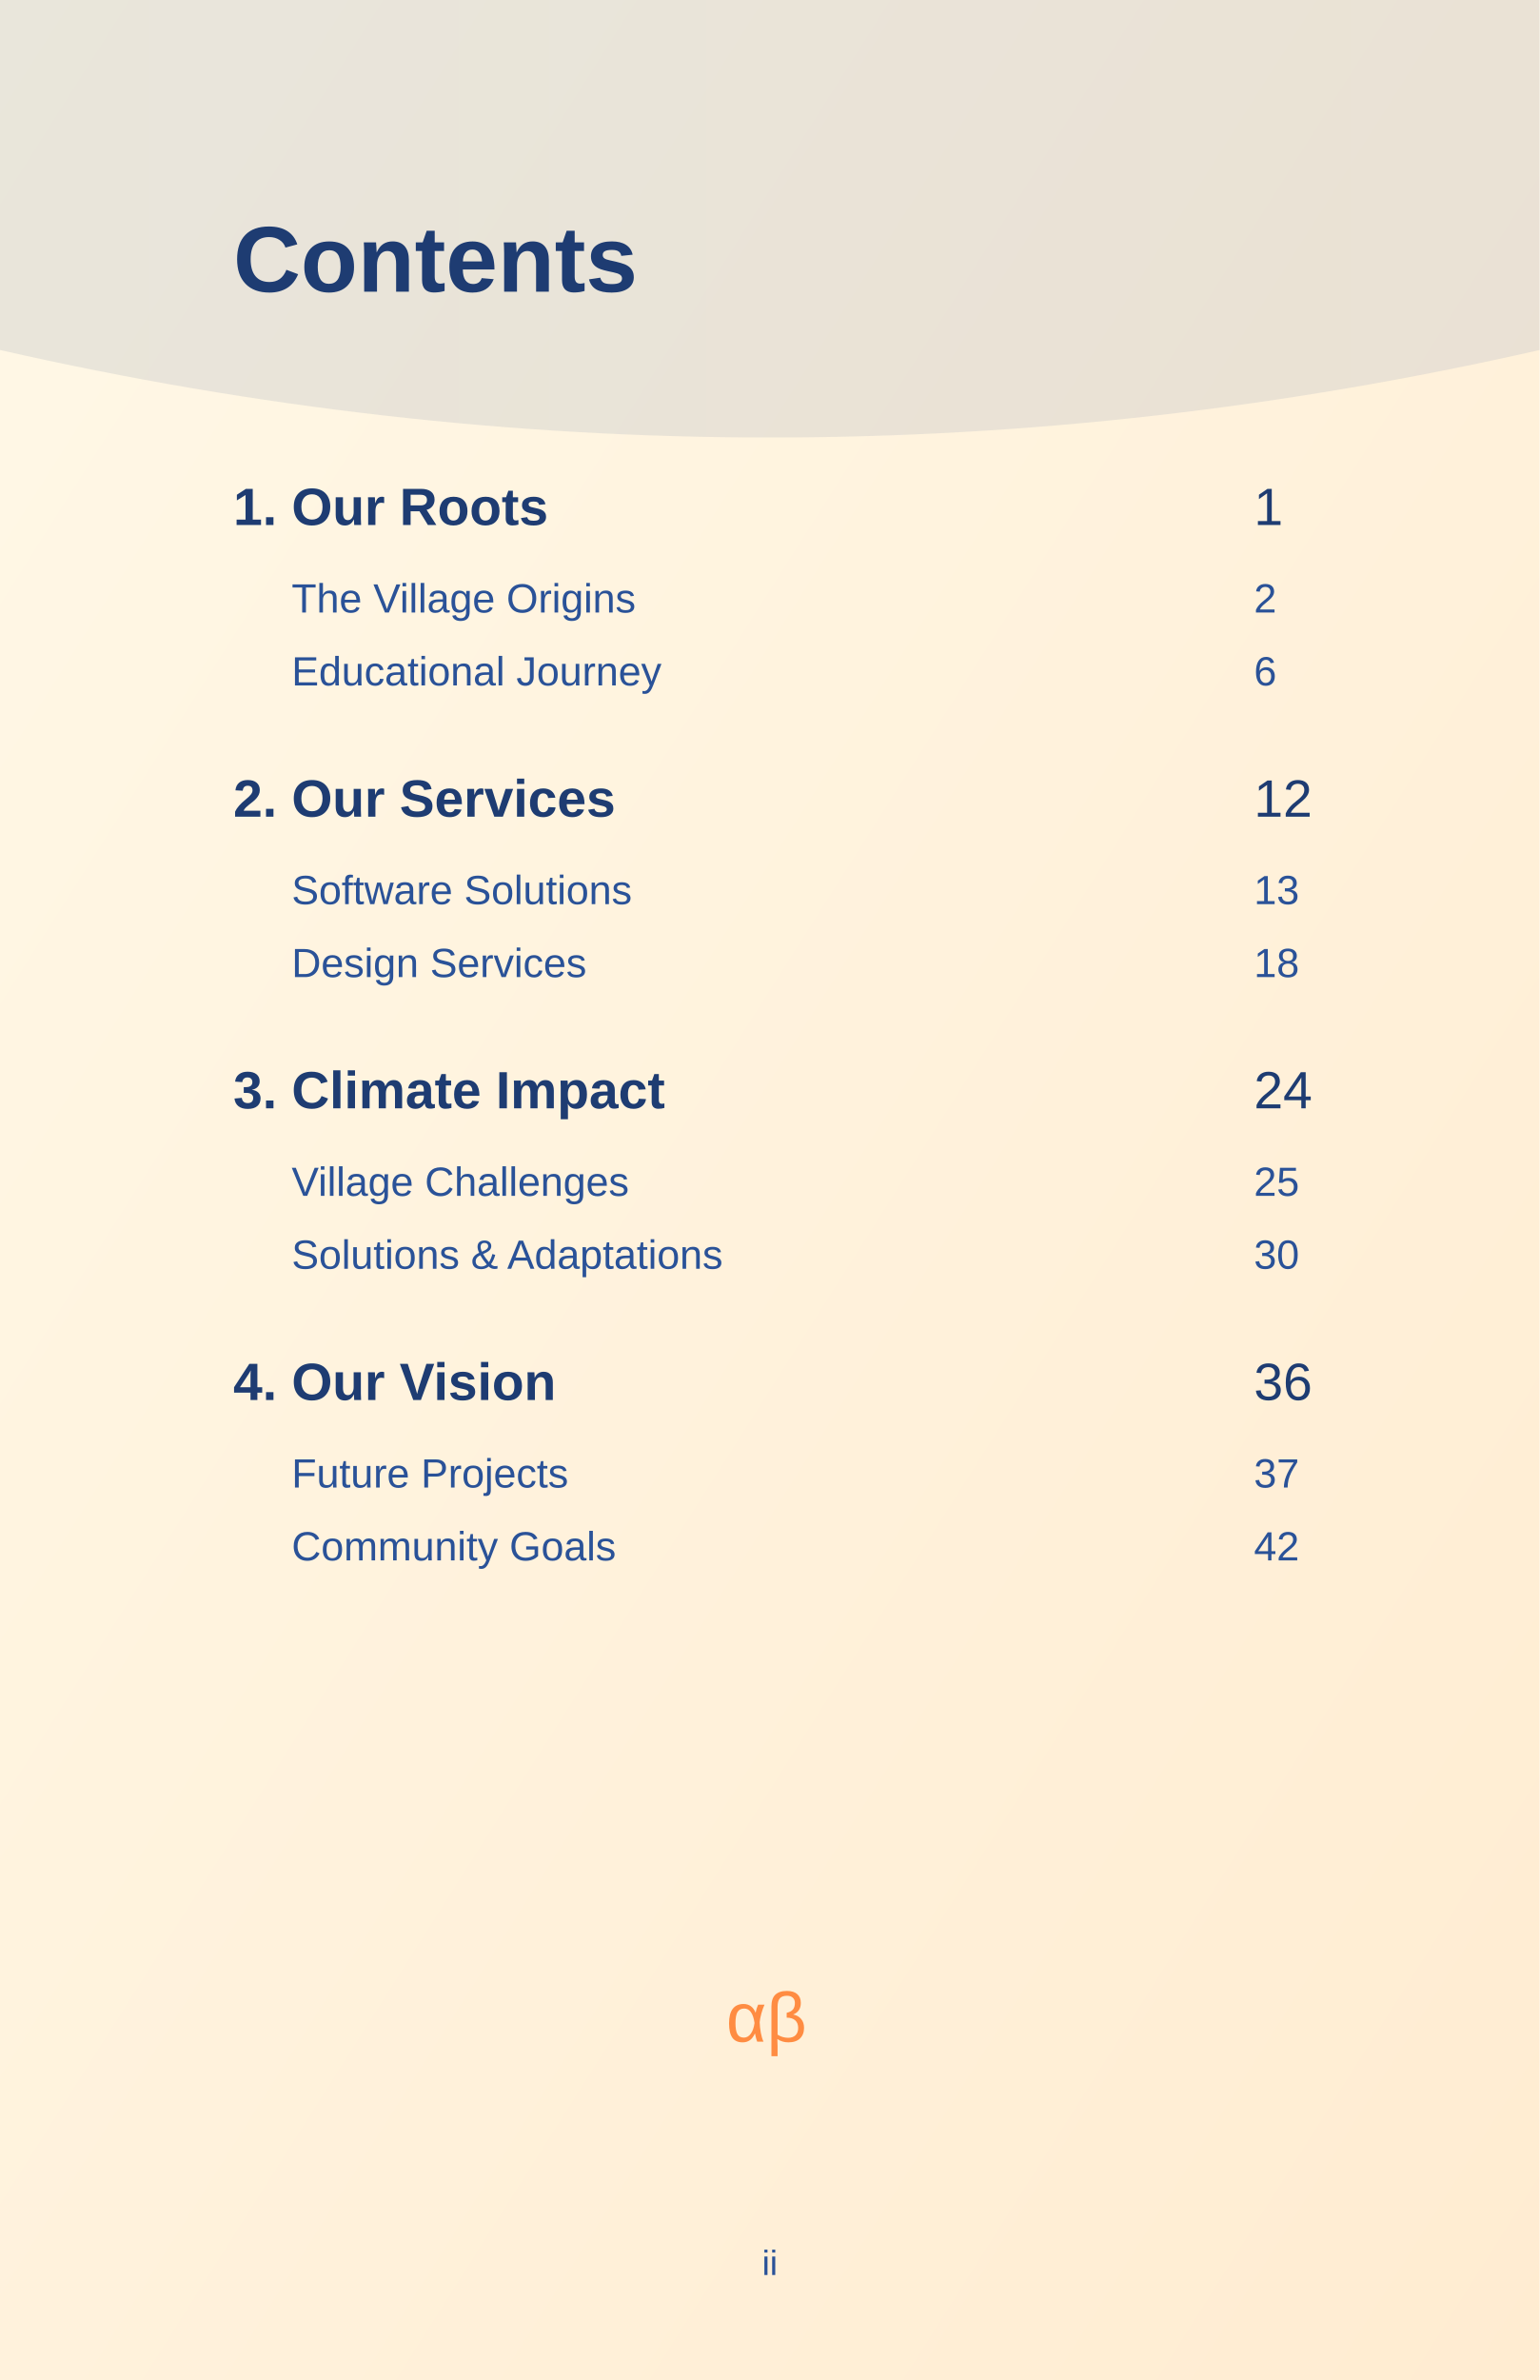
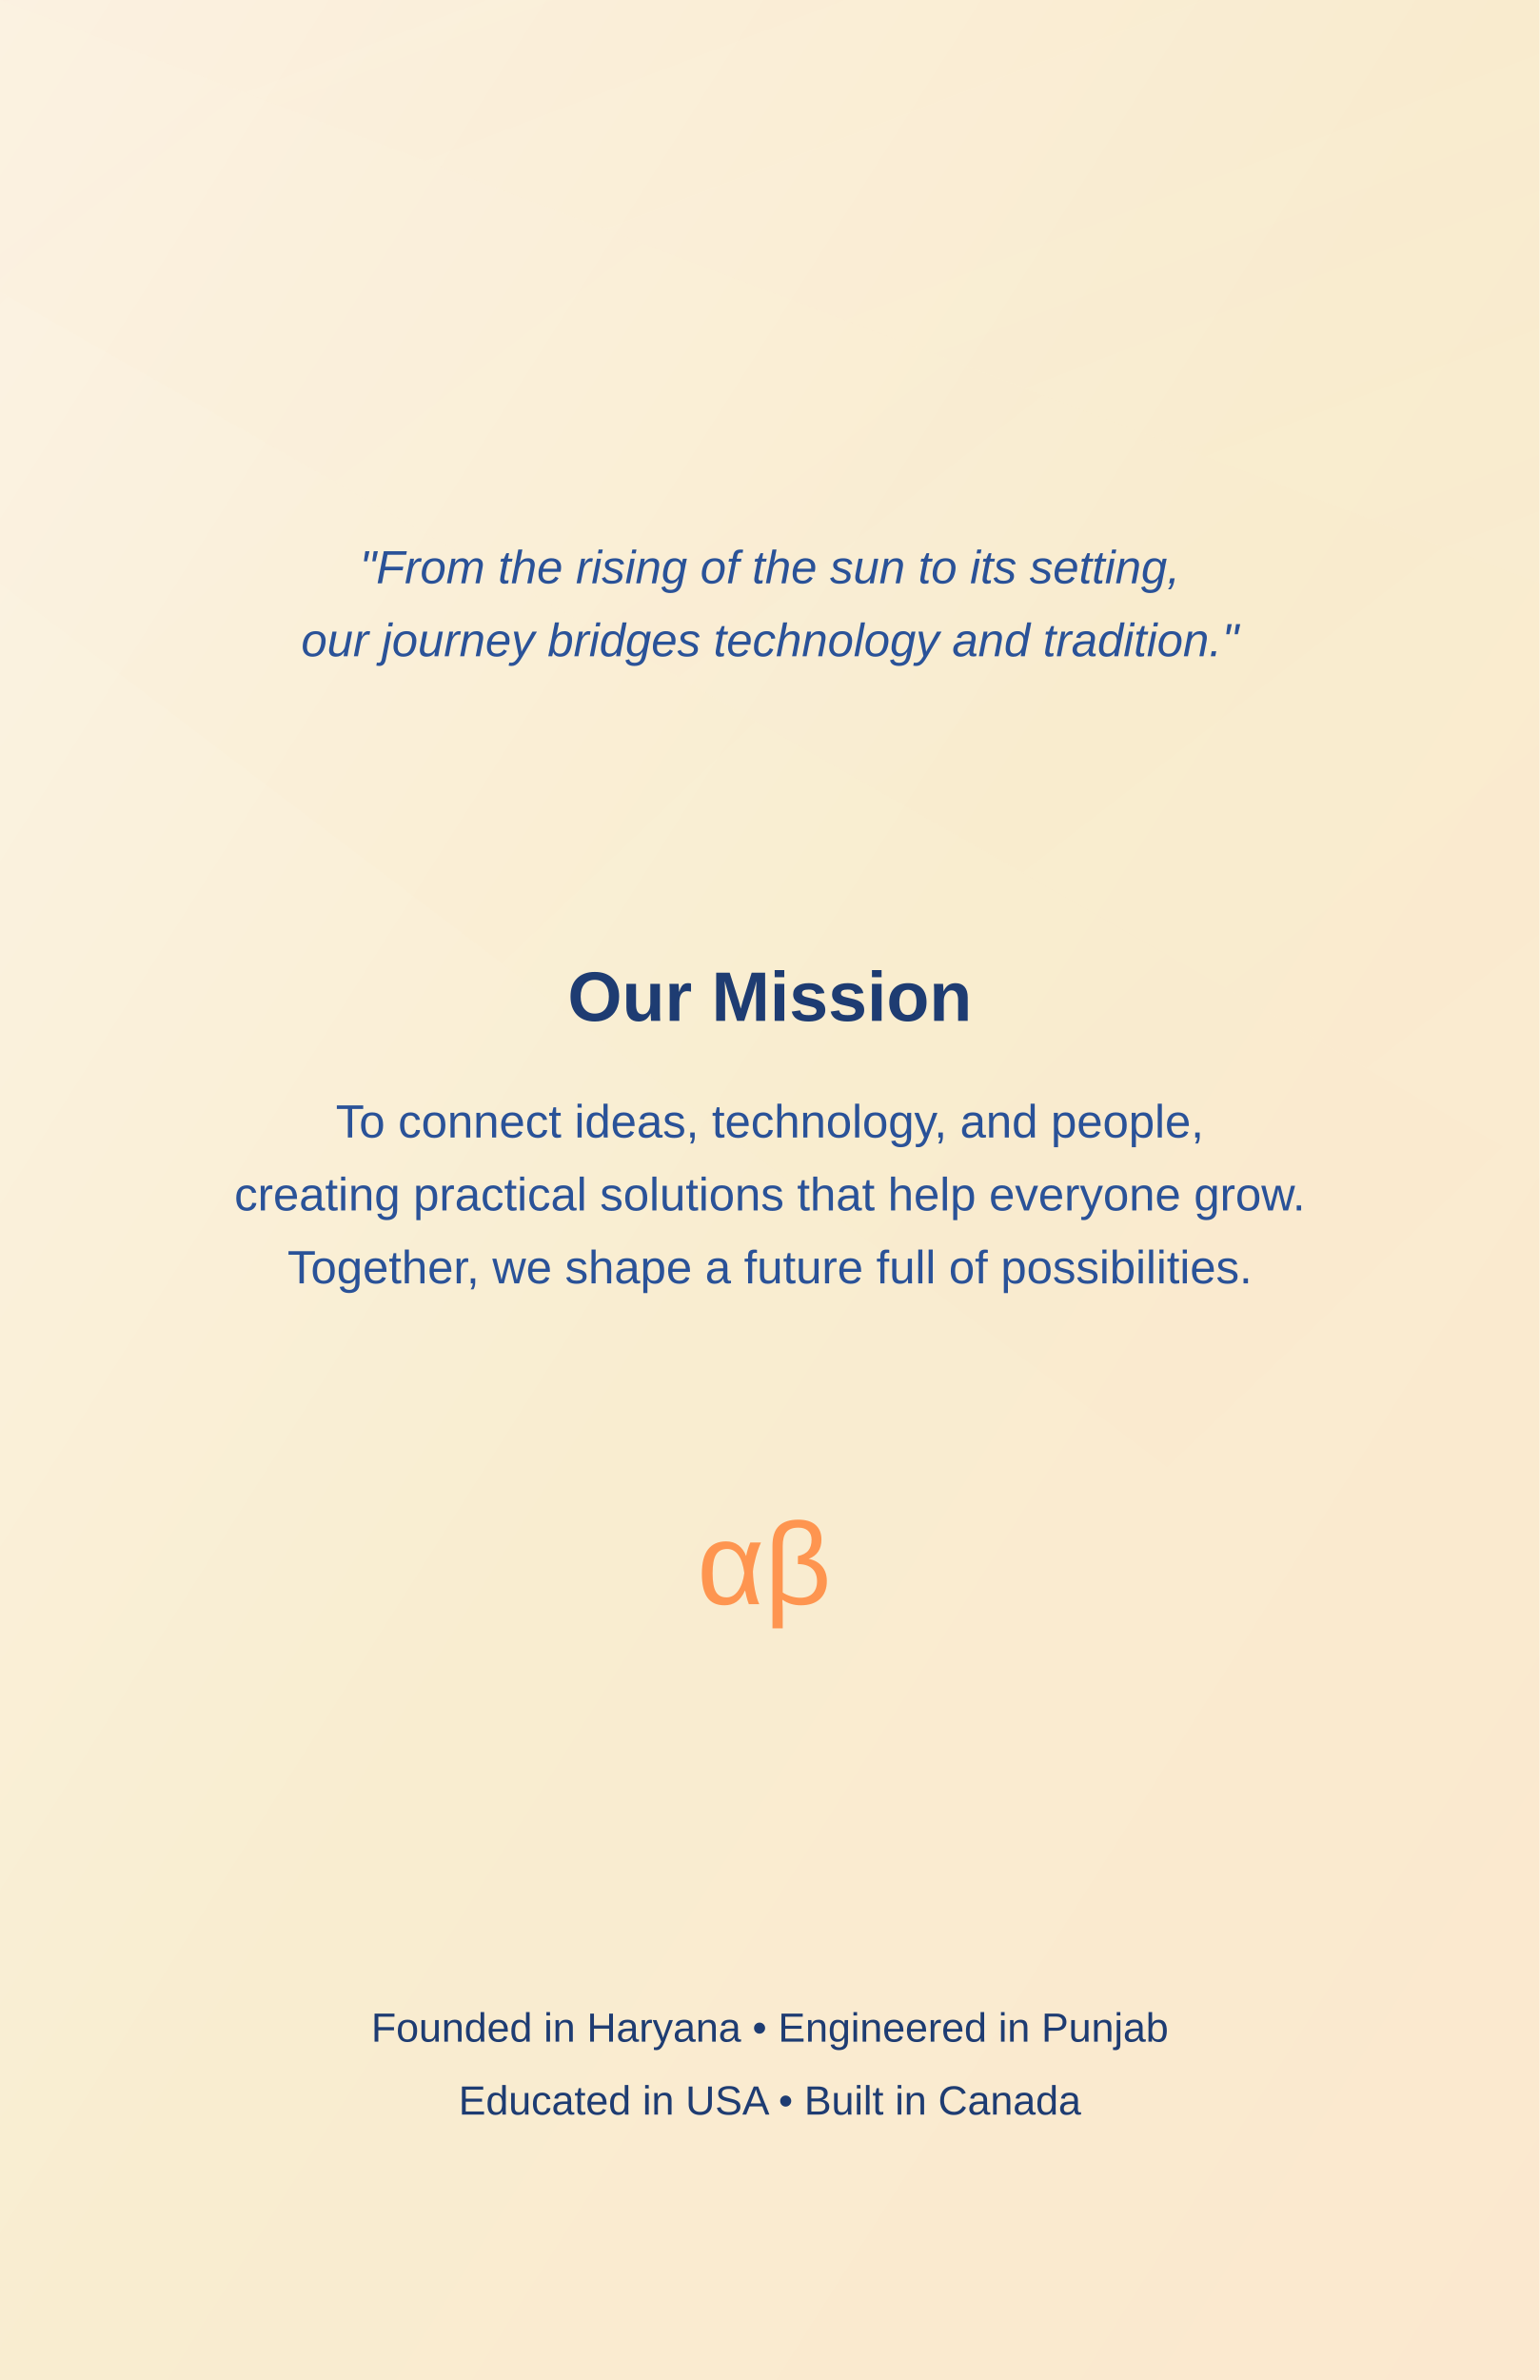
<svg xmlns="http://www.w3.org/2000/svg" viewBox="0 0 528 816">
  <defs>
-     <linearGradient id="pageGradient" x1="0%" y1="0%" x2="100%" y2="100%">
+     <linearGradient id="skyGradient" x1="0%" y1="0%" x2="100%" y2="100%">
      <stop offset="0%" style="stop-color:#fff8e7" />
+       <stop offset="50%" style="stop-color:#fdf1d2" />
      <stop offset="100%" style="stop-color:#ffecd1" />
    </linearGradient>
-     <linearGradient id="headerGradient" x1="0%" y1="0%" x2="100%" y2="0%">
-       <stop offset="0%" style="stop-color:#1e3c72" />
-       <stop offset="100%" style="stop-color:#2a5298" />
+     <linearGradient id="rayGradient" x1="0%" y1="0%" x2="100%" y2="100%">
+       <stop offset="0%" style="stop-color:#ff8c42;stop-opacity:0.1" />
+       <stop offset="100%" style="stop-color:#ff8c42;stop-opacity:0" />
    </linearGradient>
  </defs>
-   <rect width="528" height="816" fill="url(#pageGradient)" />
-   <path d="M0 0 L528 0 L528 120 Q264 180 0 120 Z" fill="url(#headerGradient)" opacity="0.1" />
-   <g transform="translate(80, 100)">
-     <text font-family="Arial" font-size="32" fill="#1e3c72" font-weight="bold">Contents</text>
+   <rect width="528" height="816" fill="url(#skyGradient)" />
+   <path d="M0 0 L528 200 L528 0 Z" fill="url(#rayGradient)" opacity="0.3" />
+   <path d="M0 100 L528 400 L528 200 L0 0 Z" fill="url(#rayGradient)" opacity="0.2" />
+   <path d="M0 200 L528 600 L528 400 L0 100 Z" fill="url(#rayGradient)" opacity="0.1" />
+   <rect width="528" height="816" fill="#1e3c72" opacity="0.02" />
+   <g transform="translate(264, 200)" text-anchor="middle">
+     <text font-family="Arial" font-size="16" fill="#2a5298" font-style="italic">
+             "From the rising of the sun to its setting,
+         </text>
+     <text y="25" font-family="Arial" font-size="16" fill="#2a5298" font-style="italic">
+             our journey bridges technology and tradition."
+         </text>
  </g>
-   <g transform="translate(80, 180)" font-family="Arial">
-     <g>
-       <text font-size="18" fill="#1e3c72" font-weight="bold">1. Our Roots</text>
-       <text x="350" font-size="18" fill="#1e3c72">1</text>
-       <text y="30" x="20" font-size="14" fill="#2a5298">The Village Origins</text>
-       <text y="30" x="350" font-size="14" fill="#2a5298">2</text>
-       <text y="55" x="20" font-size="14" fill="#2a5298">Educational Journey</text>
-       <text y="55" x="350" font-size="14" fill="#2a5298">6</text>
-     </g>
-     <g transform="translate(0, 100)">
-       <text font-size="18" fill="#1e3c72" font-weight="bold">2. Our Services</text>
-       <text x="350" font-size="18" fill="#1e3c72">12</text>
-       <text y="30" x="20" font-size="14" fill="#2a5298">Software Solutions</text>
-       <text y="30" x="350" font-size="14" fill="#2a5298">13</text>
-       <text y="55" x="20" font-size="14" fill="#2a5298">Design Services</text>
-       <text y="55" x="350" font-size="14" fill="#2a5298">18</text>
-     </g>
-     <g transform="translate(0, 200)">
-       <text font-size="18" fill="#1e3c72" font-weight="bold">3. Climate Impact</text>
-       <text x="350" font-size="18" fill="#1e3c72">24</text>
-       <text y="30" x="20" font-size="14" fill="#2a5298">Village Challenges</text>
-       <text y="30" x="350" font-size="14" fill="#2a5298">25</text>
-       <text y="55" x="20" font-size="14" fill="#2a5298">Solutions &amp; Adaptations</text>
-       <text y="55" x="350" font-size="14" fill="#2a5298">30</text>
-     </g>
-     <g transform="translate(0, 300)">
-       <text font-size="18" fill="#1e3c72" font-weight="bold">4. Our Vision</text>
-       <text x="350" font-size="18" fill="#1e3c72">36</text>
-       <text y="30" x="20" font-size="14" fill="#2a5298">Future Projects</text>
-       <text y="30" x="350" font-size="14" fill="#2a5298">37</text>
-       <text y="55" x="20" font-size="14" fill="#2a5298">Community Goals</text>
-       <text y="55" x="350" font-size="14" fill="#2a5298">42</text>
-     </g>
+   <g transform="translate(264, 350)" text-anchor="middle">
+     <text font-family="Arial" font-size="24" fill="#1e3c72" font-weight="bold">
+             Our Mission
+         </text>
+     <text y="40" font-family="Arial" font-size="16" fill="#2a5298">
+             To connect ideas, technology, and people,
+         </text>
+     <text y="65" font-family="Arial" font-size="16" fill="#2a5298">
+             creating practical solutions that help everyone grow.
+         </text>
+     <text y="90" font-family="Arial" font-size="16" fill="#2a5298">
+             Together, we shape a future full of possibilities.
+         </text>
  </g>
-   <g transform="translate(264, 700)">
-     <text x="-15" y="0" font-family="Arial" font-size="24" fill="#ff8c42">αβ</text>
+   <g transform="translate(264, 550)">
+     <text x="-25" y="0" font-family="Arial" font-size="40" fill="#ff8c42" opacity="0.9">αβ</text>
+   </g>
+   <g transform="translate(264, 700)" text-anchor="middle">
+     <text font-family="Arial" font-size="14" fill="#1e3c72">
+             Founded in Haryana • Engineered in Punjab
+         </text>
+     <text y="25" font-family="Arial" font-size="14" fill="#1e3c72">
+             Educated in USA • Built in Canada
+         </text>
  </g>
  <text x="264" y="780" text-anchor="middle" font-family="Arial" font-size="12" fill="#2a5298">
-         ii
+         
    </text>
</svg>
